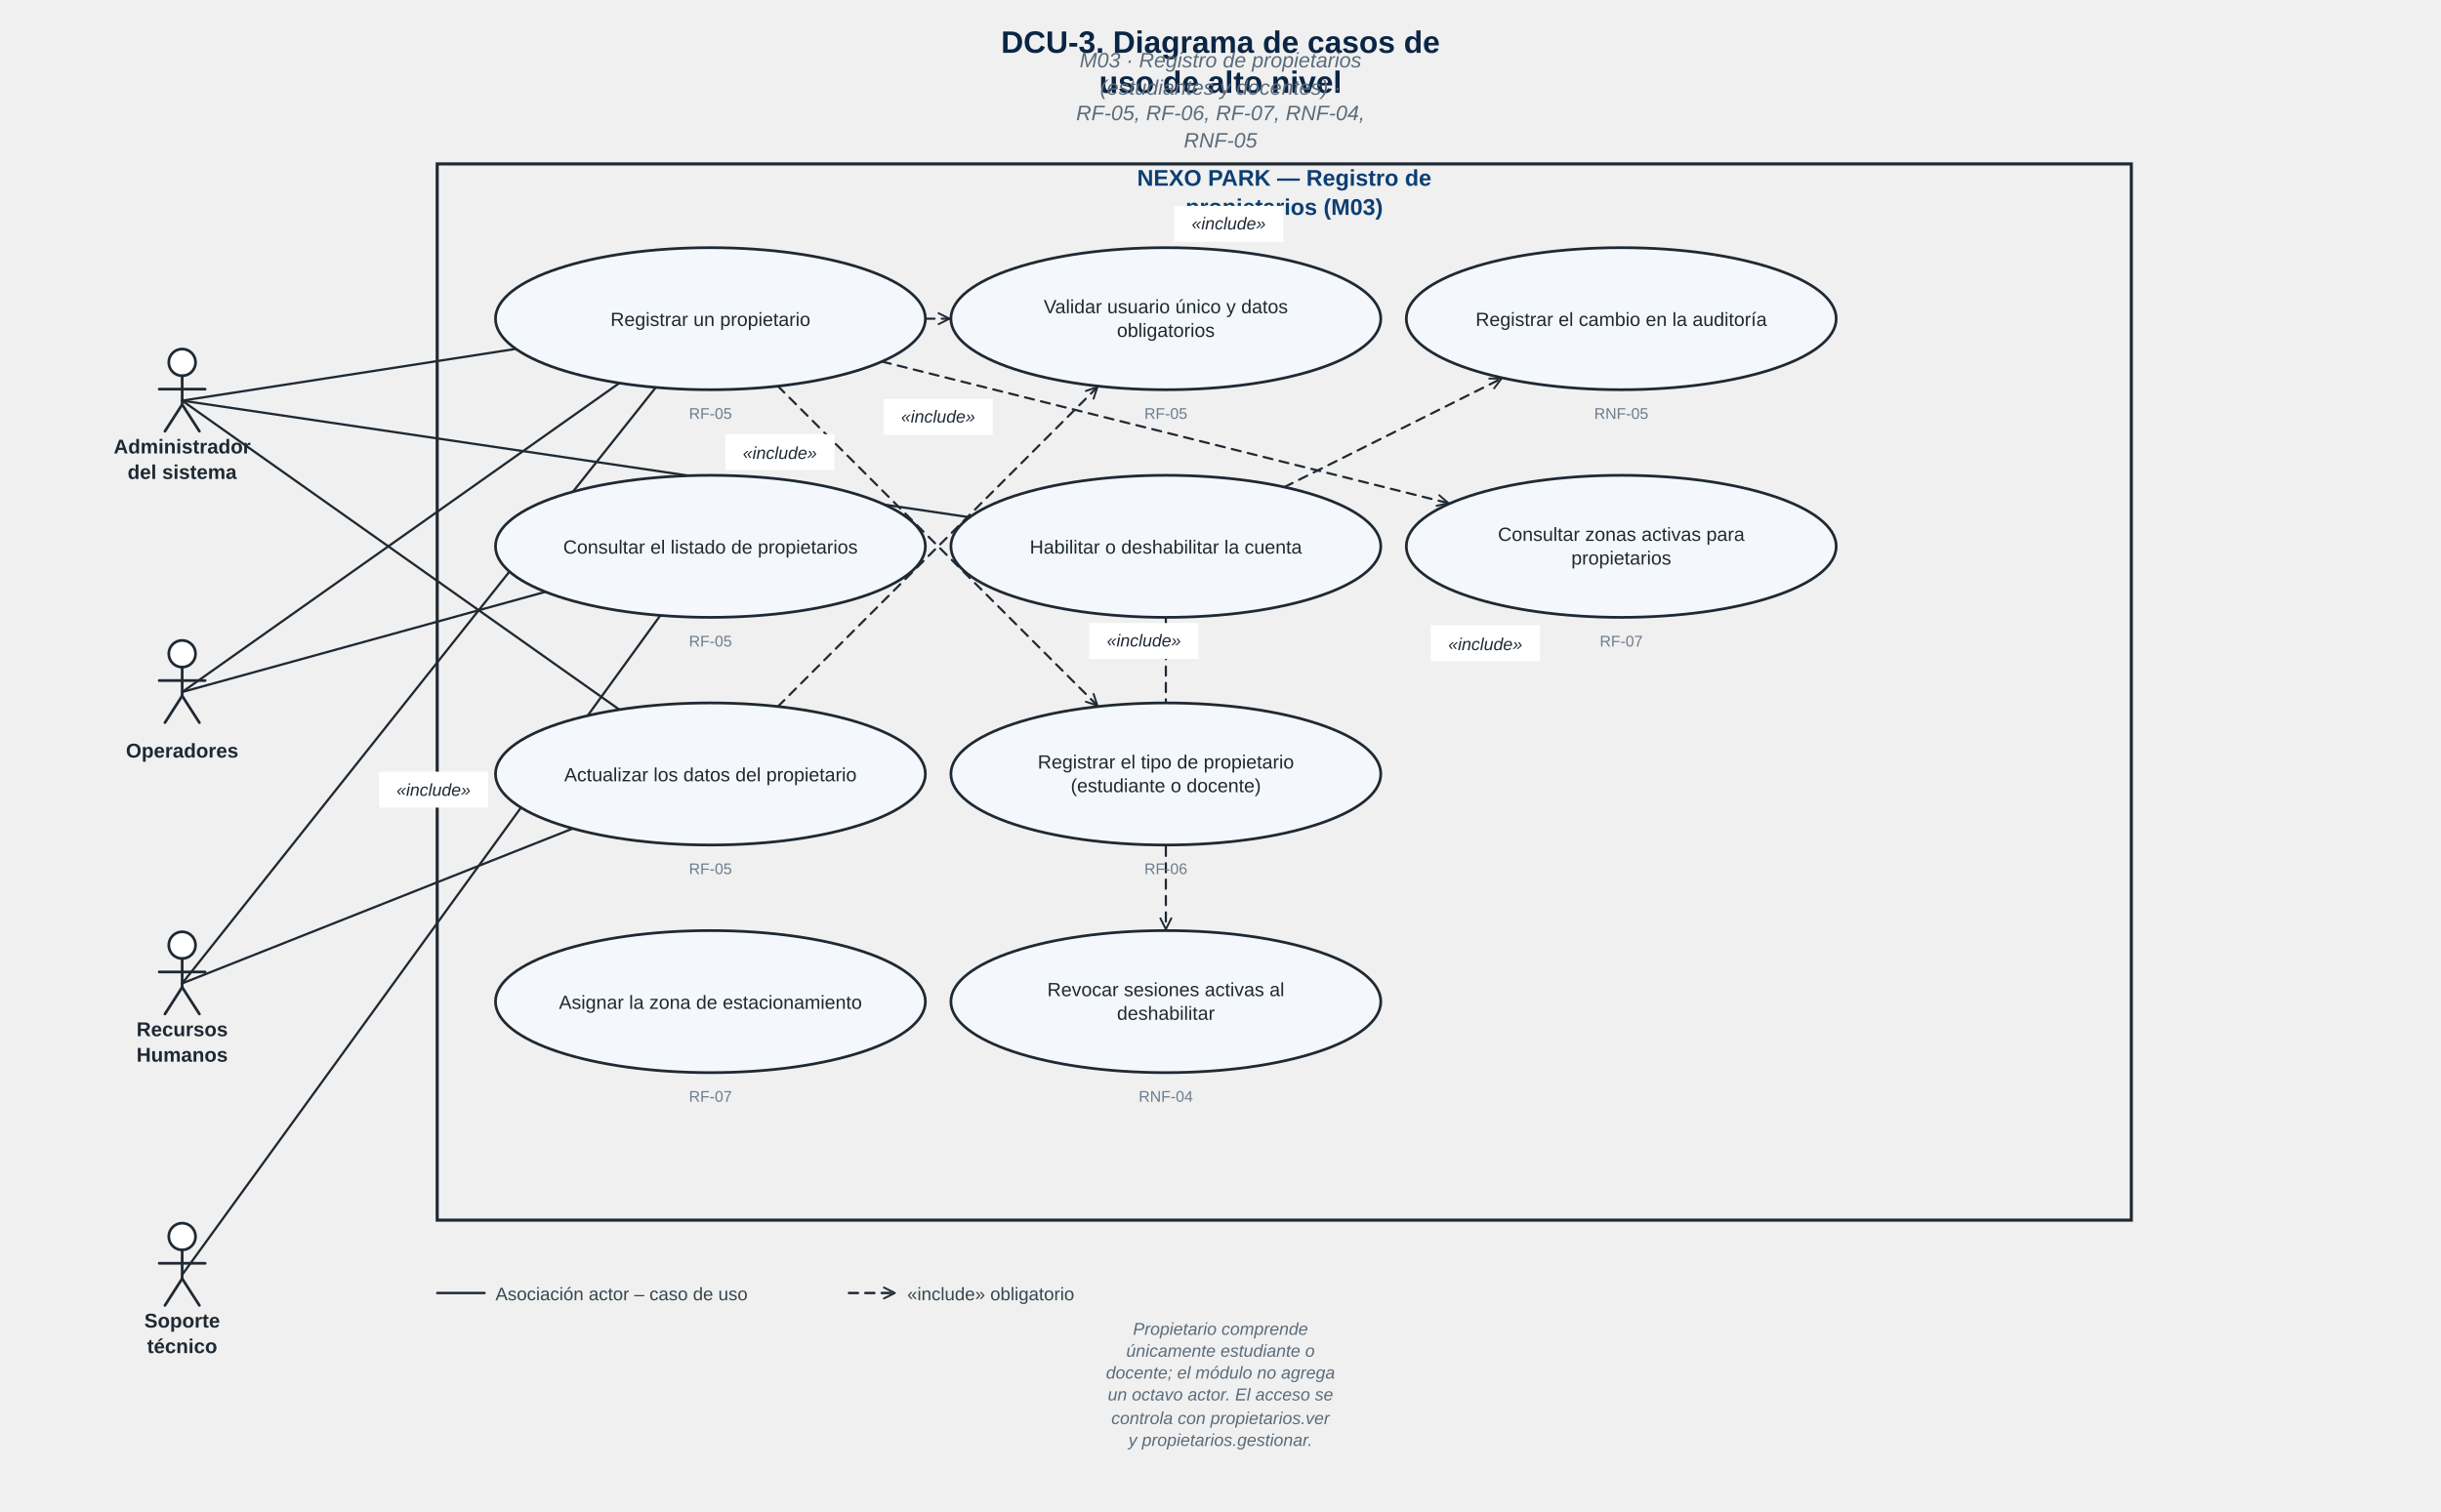
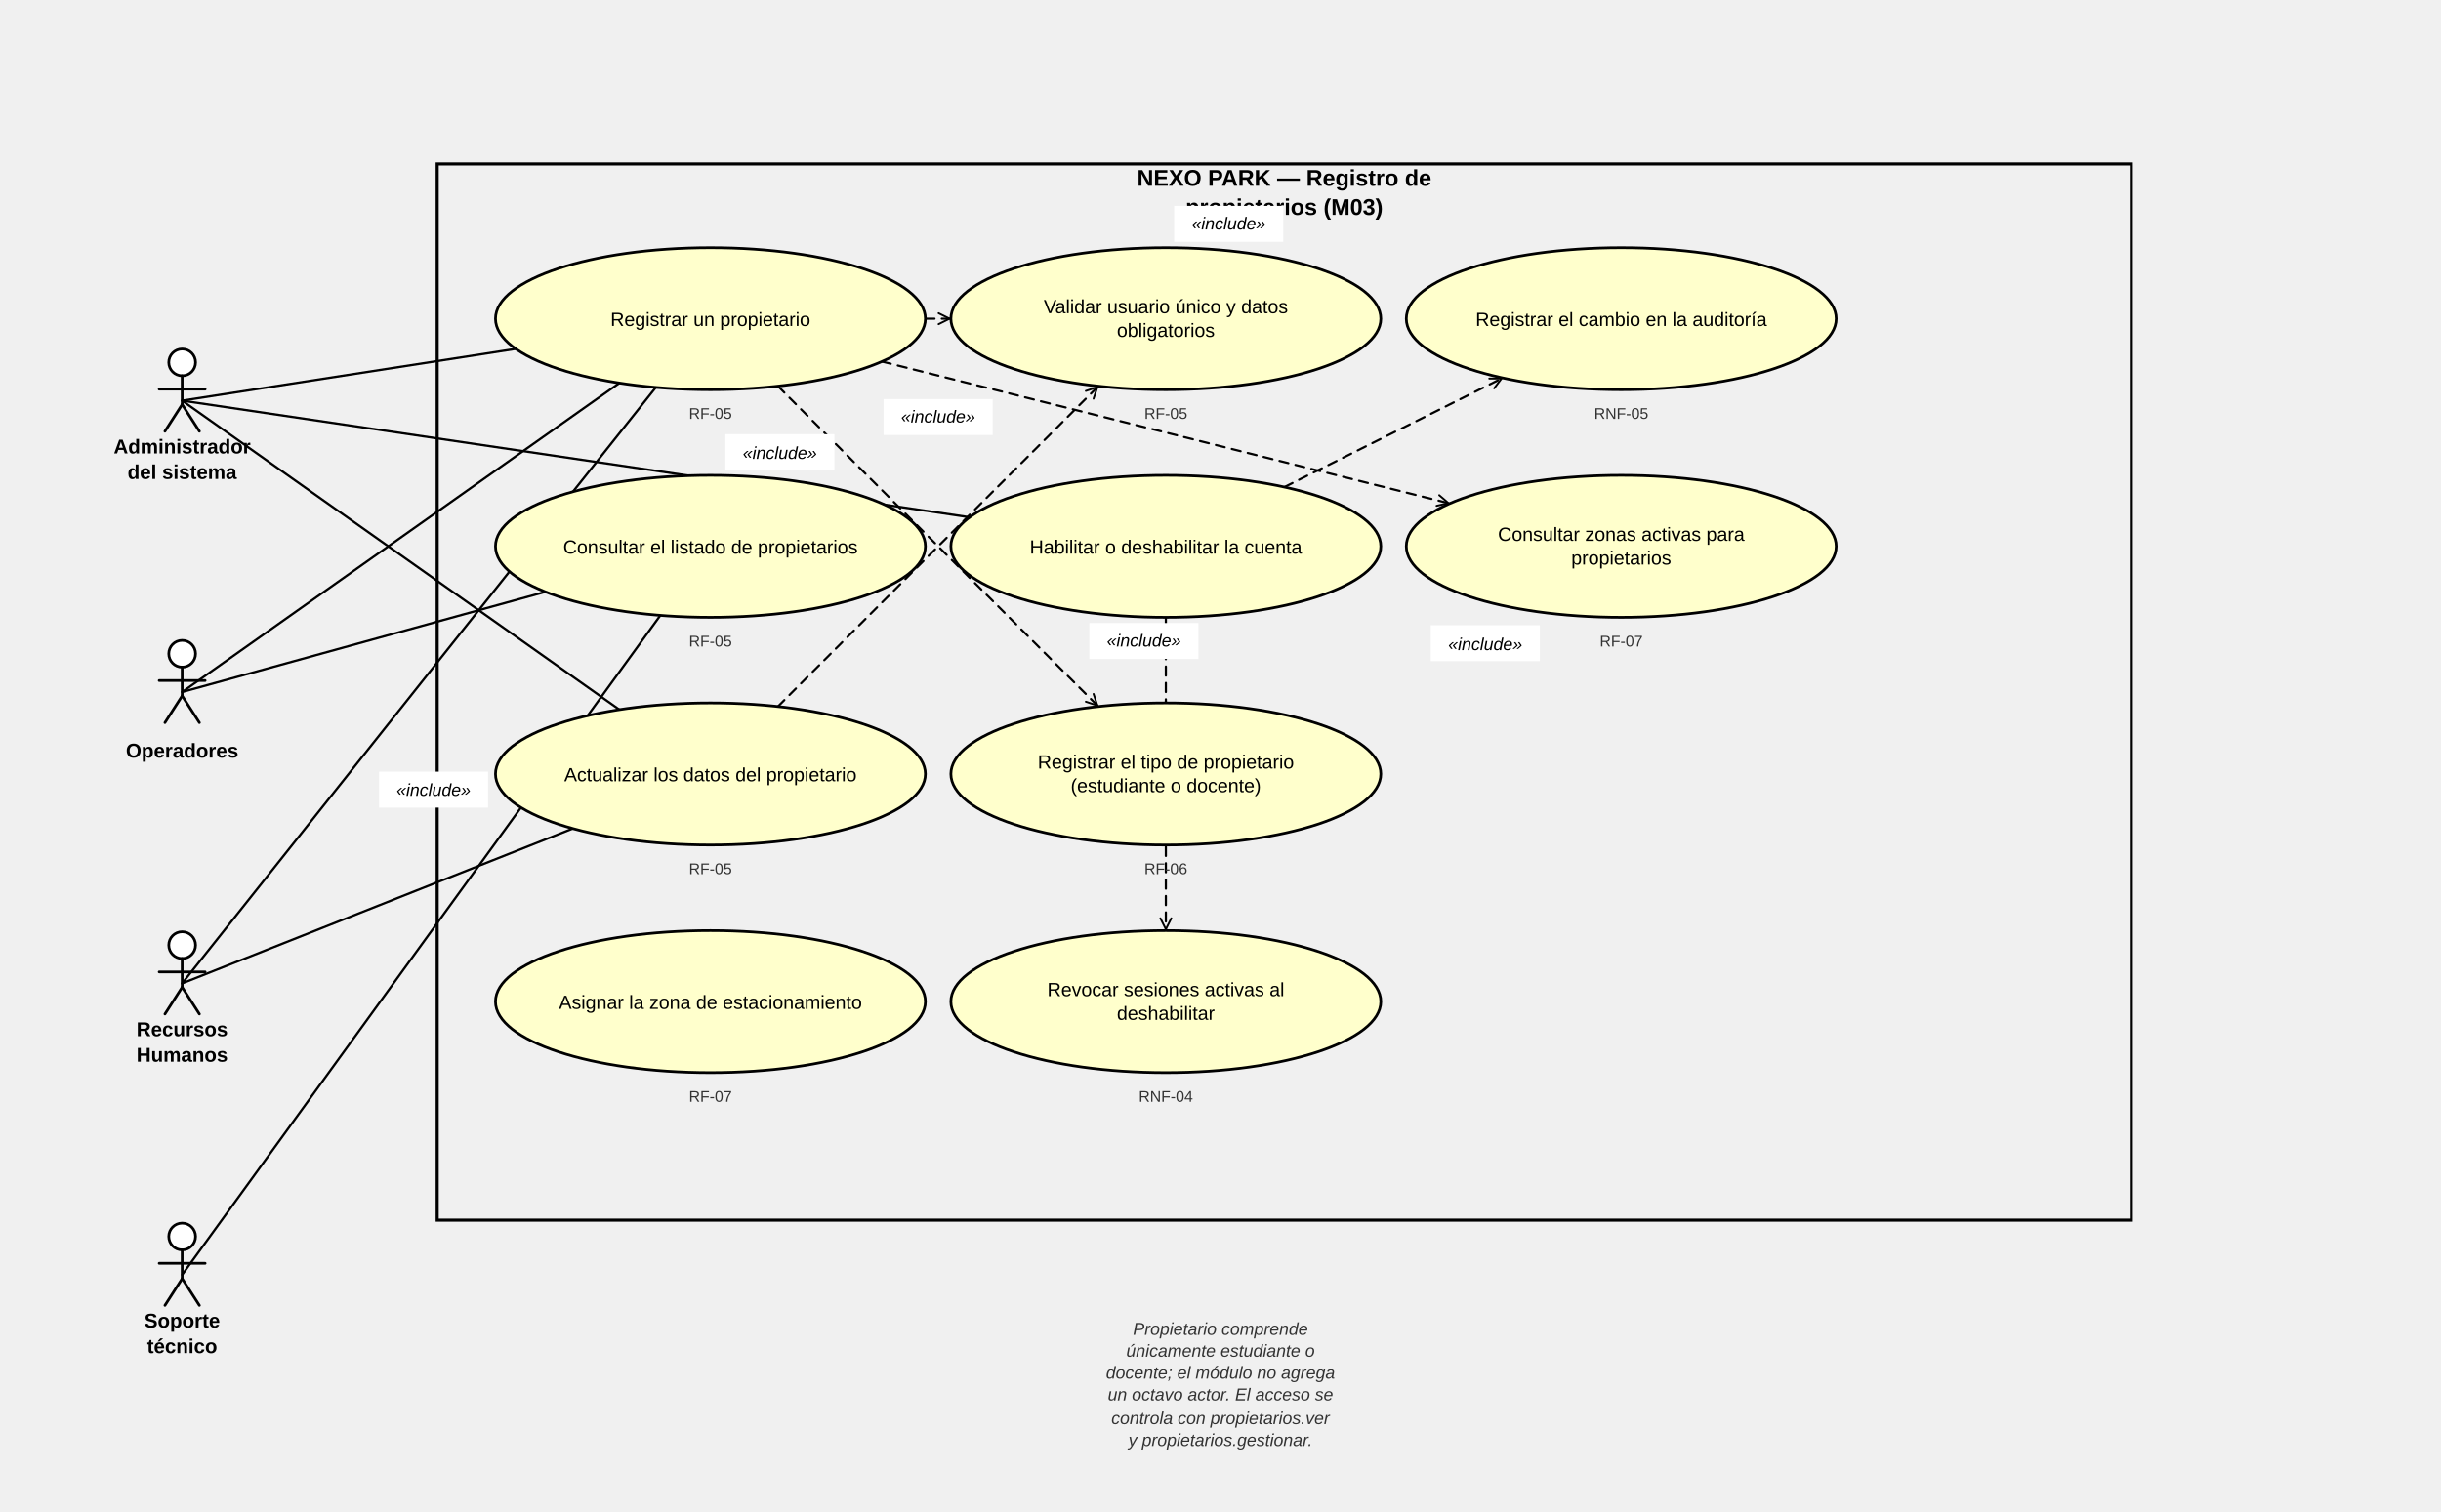
- <svg xmlns="http://www.w3.org/2000/svg" width="1340" height="830" viewBox="0 0 1340 830" font-family="'Segoe UI','Helvetica Neue',Arial,sans-serif">
+ <svg xmlns="http://www.w3.org/2000/svg" width="1340" height="830" viewBox="0 0 1340 830" font-family="Calibri,Arial,sans-serif">
  <defs>
    <marker id="arr-open" viewBox="0 0 12 12" refX="11" refY="6" markerWidth="11" markerHeight="11" markerUnits="userSpaceOnUse" orient="auto-start-reverse">
-       <path d="M1,1 L11,6 L1,11" fill="none" stroke="#1f2933" stroke-width="1.6" stroke-linecap="round" stroke-linejoin="round" />
+       <path d="M1,1 L11,6 L1,11" fill="none" stroke="#000000" stroke-width="1.6" stroke-linecap="round" stroke-linejoin="round" />
    </marker>
    <marker id="arr-fill" viewBox="0 0 12 12" refX="11" refY="6" markerWidth="10" markerHeight="10" markerUnits="userSpaceOnUse" orient="auto-start-reverse">
-       <path d="M1,1 L11,6 L1,11 Z" fill="#1f2933" stroke="#1f2933" stroke-width="1.2" stroke-linejoin="round" />
+       <path d="M1,1 L11,6 L1,11 Z" fill="#000000" stroke="#000000" stroke-width="1.2" stroke-linejoin="round" />
    </marker>
    <marker id="arr-thin" viewBox="0 0 12 12" refX="11" refY="6" markerWidth="9" markerHeight="9" markerUnits="userSpaceOnUse" orient="auto-start-reverse">
-       <path d="M2,2 L10,6 L2,10" fill="none" stroke="#1f2933" stroke-width="1.4" stroke-linecap="round" stroke-linejoin="round" />
+       <path d="M2,2 L10,6 L2,10" fill="none" stroke="#000000" stroke-width="1.4" stroke-linecap="round" stroke-linejoin="round" />
    </marker>
    <marker id="arr-dep" viewBox="0 0 12 12" refX="11" refY="6" markerWidth="10" markerHeight="10" markerUnits="userSpaceOnUse" orient="auto-start-reverse">
-       <path d="M1,1 L11,6 L1,11" fill="#ffffff" stroke="#1f2933" stroke-width="1.5" stroke-linejoin="round" />
+       <path d="M1,1 L11,6 L1,11" fill="#ffffff" stroke="#000000" stroke-width="1.5" stroke-linejoin="round" />
    </marker>
  </defs>
  <g>
-     <text x="670" y="29" font-size="17" fill="#0b2545" font-weight="700" text-anchor="middle" xml:space="preserve">DCU-3. Diagrama de casos de</text>
-     <text x="670" y="51" font-size="17" fill="#0b2545" font-weight="700" text-anchor="middle" xml:space="preserve">uso de alto nivel</text>
-   </g>
-   <g>
-     <text x="670" y="37" font-size="11.5" fill="#5b6b7a" font-weight="400" text-anchor="middle" font-style="italic" xml:space="preserve">M03 · Registro de propietarios</text>
-     <text x="670" y="52" font-size="11.5" fill="#5b6b7a" font-weight="400" text-anchor="middle" font-style="italic" xml:space="preserve">(estudiantes y docentes) ·</text>
-     <text x="670" y="66" font-size="11.5" fill="#5b6b7a" font-weight="400" text-anchor="middle" font-style="italic" xml:space="preserve">RF-05, RF-06, RF-07, RNF-04,</text>
-     <text x="670" y="81" font-size="11.5" fill="#5b6b7a" font-weight="400" text-anchor="middle" font-style="italic" xml:space="preserve">RNF-05</text>
-   </g>
-   <g>
-     <circle cx="100" cy="199" r="7.35" fill="#ffffff" stroke="#1f2933" stroke-width="1.5" />
-     <line x1="100" y1="206.35" x2="100" y2="222.1" stroke="#1f2933" stroke-width="1.5" stroke-linecap="round" />
-     <line x1="87.4" y1="213.7" x2="112.6" y2="213.7" stroke="#1f2933" stroke-width="1.5" stroke-linecap="round" />
-     <line x1="100" y1="222.1" x2="90.55" y2="236.8" stroke="#1f2933" stroke-width="1.5" stroke-linecap="round" />
-     <line x1="100" y1="222.1" x2="109.45" y2="236.8" stroke="#1f2933" stroke-width="1.5" stroke-linecap="round" />
-   </g>
-   <g>
-     <text x="100" y="249" font-size="11" fill="#1f2933" font-weight="600" text-anchor="middle" xml:space="preserve">Administrador</text>
-     <text x="100" y="263" font-size="11" fill="#1f2933" font-weight="600" text-anchor="middle" xml:space="preserve">del sistema</text>
-   </g>
-   <g>
-     <circle cx="100" cy="359" r="7.35" fill="#ffffff" stroke="#1f2933" stroke-width="1.5" />
-     <line x1="100" y1="366.35" x2="100" y2="382.1" stroke="#1f2933" stroke-width="1.5" stroke-linecap="round" />
-     <line x1="87.4" y1="373.7" x2="112.6" y2="373.7" stroke="#1f2933" stroke-width="1.5" stroke-linecap="round" />
-     <line x1="100" y1="382.1" x2="90.55" y2="396.8" stroke="#1f2933" stroke-width="1.5" stroke-linecap="round" />
-     <line x1="100" y1="382.1" x2="109.45" y2="396.8" stroke="#1f2933" stroke-width="1.5" stroke-linecap="round" />
-   </g>
-   <g>
-     <text x="100" y="416" font-size="11" fill="#1f2933" font-weight="600" text-anchor="middle" xml:space="preserve">Operadores</text>
-   </g>
-   <g>
-     <circle cx="100" cy="519" r="7.35" fill="#ffffff" stroke="#1f2933" stroke-width="1.5" />
-     <line x1="100" y1="526.35" x2="100" y2="542.1" stroke="#1f2933" stroke-width="1.5" stroke-linecap="round" />
-     <line x1="87.4" y1="533.7" x2="112.6" y2="533.7" stroke="#1f2933" stroke-width="1.5" stroke-linecap="round" />
-     <line x1="100" y1="542.1" x2="90.55" y2="556.8" stroke="#1f2933" stroke-width="1.5" stroke-linecap="round" />
-     <line x1="100" y1="542.1" x2="109.45" y2="556.8" stroke="#1f2933" stroke-width="1.5" stroke-linecap="round" />
-   </g>
-   <g>
-     <text x="100" y="569" font-size="11" fill="#1f2933" font-weight="600" text-anchor="middle" xml:space="preserve">Recursos</text>
-     <text x="100" y="583" font-size="11" fill="#1f2933" font-weight="600" text-anchor="middle" xml:space="preserve">Humanos</text>
-   </g>
-   <g>
-     <circle cx="100" cy="679" r="7.35" fill="#ffffff" stroke="#1f2933" stroke-width="1.5" />
-     <line x1="100" y1="686.35" x2="100" y2="702.1" stroke="#1f2933" stroke-width="1.5" stroke-linecap="round" />
-     <line x1="87.4" y1="693.7" x2="112.6" y2="693.7" stroke="#1f2933" stroke-width="1.5" stroke-linecap="round" />
-     <line x1="100" y1="702.1" x2="90.55" y2="716.8" stroke="#1f2933" stroke-width="1.5" stroke-linecap="round" />
-     <line x1="100" y1="702.1" x2="109.45" y2="716.8" stroke="#1f2933" stroke-width="1.5" stroke-linecap="round" />
-   </g>
-   <g>
-     <text x="100" y="729" font-size="11" fill="#1f2933" font-weight="600" text-anchor="middle" xml:space="preserve">Soporte</text>
-     <text x="100" y="743" font-size="11" fill="#1f2933" font-weight="600" text-anchor="middle" xml:space="preserve">técnico</text>
-   </g>
-   <g>
-     <rect x="240" y="90" width="930" height="580" fill="none" stroke="#1f2933" stroke-width="1.7" />
-     <g>
-       <text x="705" y="102" font-size="12.5" fill="#0c3f73" font-weight="700" text-anchor="middle" xml:space="preserve">NEXO PARK — Registro de</text>
-       <text x="705" y="118" font-size="12.5" fill="#0c3f73" font-weight="700" text-anchor="middle" xml:space="preserve">propietarios (M03)</text>
-     </g>
-   </g>
-   <line x1="100" y1="220" x2="283.186" y2="191.575" stroke="#1f2933" stroke-width="1.25" stroke-linecap="round" />
-   <line x1="100" y1="220" x2="340.022" y2="389.671" stroke="#1f2933" stroke-width="1.25" stroke-linecap="round" />
-   <line x1="100" y1="220" x2="532.323" y2="284.048" stroke="#1f2933" stroke-width="1.25" stroke-linecap="round" />
-   <line x1="100" y1="380" x2="340.022" y2="210.329" stroke="#1f2933" stroke-width="1.25" stroke-linecap="round" />
-   <line x1="100" y1="380" x2="299.409" y2="324.991" stroke="#1f2933" stroke-width="1.25" stroke-linecap="round" />
-   <line x1="100" y1="540" x2="360.03" y2="212.721" stroke="#1f2933" stroke-width="1.25" stroke-linecap="round" />
-   <line x1="100" y1="540" x2="314.452" y2="454.959" stroke="#1f2933" stroke-width="1.25" stroke-linecap="round" />
-   <line x1="100" y1="700" x2="362.503" y2="337.926" stroke="#1f2933" stroke-width="1.25" stroke-linecap="round" />
-   <line x1="508" y1="175" x2="522" y2="175" stroke="#1f2933" stroke-width="1.2" stroke-dasharray="5 4" marker-end="url(#arr-thin)" stroke-linecap="round" />
-   <line x1="427.03" y1="212.03" x2="602.97" y2="387.97" stroke="#1f2933" stroke-width="1.2" stroke-dasharray="5 4" marker-end="url(#arr-thin)" stroke-linecap="round" />
-   <line x1="484.11" y1="198.527" x2="795.89" y2="276.473" stroke="#1f2933" stroke-width="1.2" stroke-dasharray="5 4" marker-end="url(#arr-thin)" stroke-linecap="round" />
-   <line x1="427.03" y1="387.97" x2="602.97" y2="212.03" stroke="#1f2933" stroke-width="1.2" stroke-dasharray="5 4" marker-end="url(#arr-thin)" stroke-linecap="round" />
-   <line x1="640" y1="339" x2="640" y2="511" stroke="#1f2933" stroke-width="1.2" stroke-dasharray="5 4" marker-end="url(#arr-thin)" stroke-linecap="round" />
-   <line x1="705.069" y1="267.465" x2="824.931" y2="207.535" stroke="#1f2933" stroke-width="1.2" stroke-dasharray="5 4" marker-end="url(#arr-thin)" stroke-linecap="round" />
-   <g>
-     <ellipse cx="390" cy="175" rx="118" ry="39" fill="#f4f8fc" stroke="#1f2933" stroke-width="1.5" />
-     <g>
-       <text x="390" y="179" font-size="10.5" fill="#1f2933" font-weight="400" text-anchor="middle" xml:space="preserve">Registrar un propietario</text>
-     </g>
-   </g>
-   <g>
-     <text x="390" y="230" font-size="8.5" fill="#6b7c8c" font-weight="400" text-anchor="middle" xml:space="preserve">RF-05</text>
-   </g>
-   <g>
-     <ellipse cx="390" cy="300" rx="118" ry="39" fill="#f4f8fc" stroke="#1f2933" stroke-width="1.5" />
-     <g>
-       <text x="390" y="304" font-size="10.5" fill="#1f2933" font-weight="400" text-anchor="middle" xml:space="preserve">Consultar el listado de propietarios</text>
-     </g>
-   </g>
-   <g>
-     <text x="390" y="355" font-size="8.5" fill="#6b7c8c" font-weight="400" text-anchor="middle" xml:space="preserve">RF-05</text>
-   </g>
-   <g>
-     <ellipse cx="390" cy="425" rx="118" ry="39" fill="#f4f8fc" stroke="#1f2933" stroke-width="1.5" />
-     <g>
-       <text x="390" y="429" font-size="10.5" fill="#1f2933" font-weight="400" text-anchor="middle" xml:space="preserve">Actualizar los datos del propietario</text>
-     </g>
-   </g>
-   <g>
-     <text x="390" y="480" font-size="8.5" fill="#6b7c8c" font-weight="400" text-anchor="middle" xml:space="preserve">RF-05</text>
-   </g>
-   <g>
-     <ellipse cx="390" cy="550" rx="118" ry="39" fill="#f4f8fc" stroke="#1f2933" stroke-width="1.5" />
-     <g>
-       <text x="390" y="554" font-size="10.5" fill="#1f2933" font-weight="400" text-anchor="middle" xml:space="preserve">Asignar la zona de estacionamiento</text>
-     </g>
-   </g>
-   <g>
-     <text x="390" y="605" font-size="8.5" fill="#6b7c8c" font-weight="400" text-anchor="middle" xml:space="preserve">RF-07</text>
-   </g>
-   <g>
-     <ellipse cx="640" cy="175" rx="118" ry="39" fill="#f4f8fc" stroke="#1f2933" stroke-width="1.5" />
-     <g>
-       <text x="640" y="172" font-size="10.5" fill="#1f2933" font-weight="400" text-anchor="middle" xml:space="preserve">Validar usuario único y datos</text>
-       <text x="640" y="185" font-size="10.5" fill="#1f2933" font-weight="400" text-anchor="middle" xml:space="preserve">obligatorios</text>
-     </g>
-   </g>
-   <g>
-     <text x="640" y="230" font-size="8.5" fill="#6b7c8c" font-weight="400" text-anchor="middle" xml:space="preserve">RF-05</text>
-   </g>
-   <g>
-     <ellipse cx="640" cy="300" rx="118" ry="39" fill="#f4f8fc" stroke="#1f2933" stroke-width="1.5" />
-     <g>
-       <text x="640" y="304" font-size="10.5" fill="#1f2933" font-weight="400" text-anchor="middle" xml:space="preserve">Habilitar o deshabilitar la cuenta</text>
-     </g>
-   </g>
-   <g>
-     <text x="640" y="355" font-size="8.5" fill="#6b7c8c" font-weight="400" text-anchor="middle" xml:space="preserve">RF-05</text>
-   </g>
-   <g>
-     <ellipse cx="640" cy="425" rx="118" ry="39" fill="#f4f8fc" stroke="#1f2933" stroke-width="1.5" />
-     <g>
-       <text x="640" y="422" font-size="10.5" fill="#1f2933" font-weight="400" text-anchor="middle" xml:space="preserve">Registrar el tipo de propietario</text>
-       <text x="640" y="435" font-size="10.5" fill="#1f2933" font-weight="400" text-anchor="middle" xml:space="preserve">(estudiante o docente)</text>
-     </g>
-   </g>
-   <g>
-     <text x="640" y="480" font-size="8.5" fill="#6b7c8c" font-weight="400" text-anchor="middle" xml:space="preserve">RF-06</text>
-   </g>
-   <g>
-     <ellipse cx="640" cy="550" rx="118" ry="39" fill="#f4f8fc" stroke="#1f2933" stroke-width="1.5" />
-     <g>
-       <text x="640" y="547" font-size="10.5" fill="#1f2933" font-weight="400" text-anchor="middle" xml:space="preserve">Revocar sesiones activas al</text>
-       <text x="640" y="560" font-size="10.5" fill="#1f2933" font-weight="400" text-anchor="middle" xml:space="preserve">deshabilitar</text>
-     </g>
-   </g>
-   <g>
-     <text x="640" y="605" font-size="8.5" fill="#6b7c8c" font-weight="400" text-anchor="middle" xml:space="preserve">RNF-04</text>
-   </g>
-   <g>
-     <ellipse cx="890" cy="175" rx="118" ry="39" fill="#f4f8fc" stroke="#1f2933" stroke-width="1.5" />
-     <g>
-       <text x="890" y="179" font-size="10.5" fill="#1f2933" font-weight="400" text-anchor="middle" xml:space="preserve">Registrar el cambio en la auditoría</text>
-     </g>
-   </g>
-   <g>
-     <text x="890" y="230" font-size="8.5" fill="#6b7c8c" font-weight="400" text-anchor="middle" xml:space="preserve">RNF-05</text>
-   </g>
-   <g>
-     <ellipse cx="890" cy="300" rx="118" ry="39" fill="#f4f8fc" stroke="#1f2933" stroke-width="1.5" />
-     <g>
-       <text x="890" y="297" font-size="10.5" fill="#1f2933" font-weight="400" text-anchor="middle" xml:space="preserve">Consultar zonas activas para</text>
-       <text x="890" y="310" font-size="10.5" fill="#1f2933" font-weight="400" text-anchor="middle" xml:space="preserve">propietarios</text>
-     </g>
-   </g>
-   <g>
-     <text x="890" y="355" font-size="8.5" fill="#6b7c8c" font-weight="400" text-anchor="middle" xml:space="preserve">RF-07</text>
+     <circle cx="100" cy="199" r="7.35" fill="#ffffff" stroke="#000000" stroke-width="1.5" />
+     <line x1="100" y1="206.35" x2="100" y2="222.1" stroke="#000000" stroke-width="1.5" stroke-linecap="round" />
+     <line x1="87.4" y1="213.7" x2="112.6" y2="213.7" stroke="#000000" stroke-width="1.5" stroke-linecap="round" />
+     <line x1="100" y1="222.1" x2="90.55" y2="236.8" stroke="#000000" stroke-width="1.5" stroke-linecap="round" />
+     <line x1="100" y1="222.1" x2="109.45" y2="236.8" stroke="#000000" stroke-width="1.5" stroke-linecap="round" />
+   </g>
+   <g>
+     <text x="100" y="249" font-size="11" fill="#000000" font-weight="600" text-anchor="middle" xml:space="preserve">Administrador</text>
+     <text x="100" y="263" font-size="11" fill="#000000" font-weight="600" text-anchor="middle" xml:space="preserve">del sistema</text>
+   </g>
+   <g>
+     <circle cx="100" cy="359" r="7.35" fill="#ffffff" stroke="#000000" stroke-width="1.5" />
+     <line x1="100" y1="366.35" x2="100" y2="382.1" stroke="#000000" stroke-width="1.5" stroke-linecap="round" />
+     <line x1="87.4" y1="373.7" x2="112.6" y2="373.7" stroke="#000000" stroke-width="1.5" stroke-linecap="round" />
+     <line x1="100" y1="382.1" x2="90.55" y2="396.8" stroke="#000000" stroke-width="1.5" stroke-linecap="round" />
+     <line x1="100" y1="382.1" x2="109.45" y2="396.8" stroke="#000000" stroke-width="1.5" stroke-linecap="round" />
+   </g>
+   <g>
+     <text x="100" y="416" font-size="11" fill="#000000" font-weight="600" text-anchor="middle" xml:space="preserve">Operadores</text>
+   </g>
+   <g>
+     <circle cx="100" cy="519" r="7.35" fill="#ffffff" stroke="#000000" stroke-width="1.5" />
+     <line x1="100" y1="526.35" x2="100" y2="542.1" stroke="#000000" stroke-width="1.5" stroke-linecap="round" />
+     <line x1="87.4" y1="533.7" x2="112.6" y2="533.7" stroke="#000000" stroke-width="1.5" stroke-linecap="round" />
+     <line x1="100" y1="542.1" x2="90.55" y2="556.8" stroke="#000000" stroke-width="1.5" stroke-linecap="round" />
+     <line x1="100" y1="542.1" x2="109.45" y2="556.8" stroke="#000000" stroke-width="1.5" stroke-linecap="round" />
+   </g>
+   <g>
+     <text x="100" y="569" font-size="11" fill="#000000" font-weight="600" text-anchor="middle" xml:space="preserve">Recursos</text>
+     <text x="100" y="583" font-size="11" fill="#000000" font-weight="600" text-anchor="middle" xml:space="preserve">Humanos</text>
+   </g>
+   <g>
+     <circle cx="100" cy="679" r="7.35" fill="#ffffff" stroke="#000000" stroke-width="1.5" />
+     <line x1="100" y1="686.35" x2="100" y2="702.1" stroke="#000000" stroke-width="1.5" stroke-linecap="round" />
+     <line x1="87.4" y1="693.7" x2="112.6" y2="693.7" stroke="#000000" stroke-width="1.5" stroke-linecap="round" />
+     <line x1="100" y1="702.1" x2="90.55" y2="716.8" stroke="#000000" stroke-width="1.5" stroke-linecap="round" />
+     <line x1="100" y1="702.1" x2="109.45" y2="716.8" stroke="#000000" stroke-width="1.5" stroke-linecap="round" />
+   </g>
+   <g>
+     <text x="100" y="729" font-size="11" fill="#000000" font-weight="600" text-anchor="middle" xml:space="preserve">Soporte</text>
+     <text x="100" y="743" font-size="11" fill="#000000" font-weight="600" text-anchor="middle" xml:space="preserve">técnico</text>
+   </g>
+   <g>
+     <rect x="240" y="90" width="930" height="580" fill="none" stroke="#000000" stroke-width="1.7" />
+     <g>
+       <text x="705" y="102" font-size="12.5" fill="#000000" font-weight="700" text-anchor="middle" xml:space="preserve">NEXO PARK — Registro de</text>
+       <text x="705" y="118" font-size="12.5" fill="#000000" font-weight="700" text-anchor="middle" xml:space="preserve">propietarios (M03)</text>
+     </g>
+   </g>
+   <line x1="100" y1="220" x2="283.186" y2="191.575" stroke="#000000" stroke-width="1.25" stroke-linecap="round" />
+   <line x1="100" y1="220" x2="340.022" y2="389.671" stroke="#000000" stroke-width="1.25" stroke-linecap="round" />
+   <line x1="100" y1="220" x2="532.323" y2="284.048" stroke="#000000" stroke-width="1.25" stroke-linecap="round" />
+   <line x1="100" y1="380" x2="340.022" y2="210.329" stroke="#000000" stroke-width="1.25" stroke-linecap="round" />
+   <line x1="100" y1="380" x2="299.409" y2="324.991" stroke="#000000" stroke-width="1.25" stroke-linecap="round" />
+   <line x1="100" y1="540" x2="360.03" y2="212.721" stroke="#000000" stroke-width="1.25" stroke-linecap="round" />
+   <line x1="100" y1="540" x2="314.452" y2="454.959" stroke="#000000" stroke-width="1.25" stroke-linecap="round" />
+   <line x1="100" y1="700" x2="362.503" y2="337.926" stroke="#000000" stroke-width="1.25" stroke-linecap="round" />
+   <line x1="508" y1="175" x2="522" y2="175" stroke="#000000" stroke-width="1.2" stroke-dasharray="5 4" marker-end="url(#arr-thin)" stroke-linecap="round" />
+   <line x1="427.03" y1="212.03" x2="602.97" y2="387.97" stroke="#000000" stroke-width="1.2" stroke-dasharray="5 4" marker-end="url(#arr-thin)" stroke-linecap="round" />
+   <line x1="484.11" y1="198.527" x2="795.89" y2="276.473" stroke="#000000" stroke-width="1.2" stroke-dasharray="5 4" marker-end="url(#arr-thin)" stroke-linecap="round" />
+   <line x1="427.03" y1="387.97" x2="602.97" y2="212.03" stroke="#000000" stroke-width="1.2" stroke-dasharray="5 4" marker-end="url(#arr-thin)" stroke-linecap="round" />
+   <line x1="640" y1="339" x2="640" y2="511" stroke="#000000" stroke-width="1.2" stroke-dasharray="5 4" marker-end="url(#arr-thin)" stroke-linecap="round" />
+   <line x1="705.069" y1="267.465" x2="824.931" y2="207.535" stroke="#000000" stroke-width="1.2" stroke-dasharray="5 4" marker-end="url(#arr-thin)" stroke-linecap="round" />
+   <g>
+     <ellipse cx="390" cy="175" rx="118" ry="39" fill="#FFFFCC" stroke="#000000" stroke-width="1.5" />
+     <g>
+       <text x="390" y="179" font-size="10.5" fill="#000000" font-weight="400" text-anchor="middle" xml:space="preserve">Registrar un propietario</text>
+     </g>
+   </g>
+   <g>
+     <text x="390" y="230" font-size="8.5" fill="#333333" font-weight="400" text-anchor="middle" xml:space="preserve">RF-05</text>
+   </g>
+   <g>
+     <ellipse cx="390" cy="300" rx="118" ry="39" fill="#FFFFCC" stroke="#000000" stroke-width="1.5" />
+     <g>
+       <text x="390" y="304" font-size="10.5" fill="#000000" font-weight="400" text-anchor="middle" xml:space="preserve">Consultar el listado de propietarios</text>
+     </g>
+   </g>
+   <g>
+     <text x="390" y="355" font-size="8.5" fill="#333333" font-weight="400" text-anchor="middle" xml:space="preserve">RF-05</text>
+   </g>
+   <g>
+     <ellipse cx="390" cy="425" rx="118" ry="39" fill="#FFFFCC" stroke="#000000" stroke-width="1.5" />
+     <g>
+       <text x="390" y="429" font-size="10.5" fill="#000000" font-weight="400" text-anchor="middle" xml:space="preserve">Actualizar los datos del propietario</text>
+     </g>
+   </g>
+   <g>
+     <text x="390" y="480" font-size="8.5" fill="#333333" font-weight="400" text-anchor="middle" xml:space="preserve">RF-05</text>
+   </g>
+   <g>
+     <ellipse cx="390" cy="550" rx="118" ry="39" fill="#FFFFCC" stroke="#000000" stroke-width="1.5" />
+     <g>
+       <text x="390" y="554" font-size="10.5" fill="#000000" font-weight="400" text-anchor="middle" xml:space="preserve">Asignar la zona de estacionamiento</text>
+     </g>
+   </g>
+   <g>
+     <text x="390" y="605" font-size="8.5" fill="#333333" font-weight="400" text-anchor="middle" xml:space="preserve">RF-07</text>
+   </g>
+   <g>
+     <ellipse cx="640" cy="175" rx="118" ry="39" fill="#FFFFCC" stroke="#000000" stroke-width="1.5" />
+     <g>
+       <text x="640" y="172" font-size="10.5" fill="#000000" font-weight="400" text-anchor="middle" xml:space="preserve">Validar usuario único y datos</text>
+       <text x="640" y="185" font-size="10.5" fill="#000000" font-weight="400" text-anchor="middle" xml:space="preserve">obligatorios</text>
+     </g>
+   </g>
+   <g>
+     <text x="640" y="230" font-size="8.5" fill="#333333" font-weight="400" text-anchor="middle" xml:space="preserve">RF-05</text>
+   </g>
+   <g>
+     <ellipse cx="640" cy="300" rx="118" ry="39" fill="#FFFFCC" stroke="#000000" stroke-width="1.5" />
+     <g>
+       <text x="640" y="304" font-size="10.5" fill="#000000" font-weight="400" text-anchor="middle" xml:space="preserve">Habilitar o deshabilitar la cuenta</text>
+     </g>
+   </g>
+   <g>
+     <text x="640" y="355" font-size="8.5" fill="#333333" font-weight="400" text-anchor="middle" xml:space="preserve">RF-05</text>
+   </g>
+   <g>
+     <ellipse cx="640" cy="425" rx="118" ry="39" fill="#FFFFCC" stroke="#000000" stroke-width="1.5" />
+     <g>
+       <text x="640" y="422" font-size="10.5" fill="#000000" font-weight="400" text-anchor="middle" xml:space="preserve">Registrar el tipo de propietario</text>
+       <text x="640" y="435" font-size="10.5" fill="#000000" font-weight="400" text-anchor="middle" xml:space="preserve">(estudiante o docente)</text>
+     </g>
+   </g>
+   <g>
+     <text x="640" y="480" font-size="8.5" fill="#333333" font-weight="400" text-anchor="middle" xml:space="preserve">RF-06</text>
+   </g>
+   <g>
+     <ellipse cx="640" cy="550" rx="118" ry="39" fill="#FFFFCC" stroke="#000000" stroke-width="1.5" />
+     <g>
+       <text x="640" y="547" font-size="10.5" fill="#000000" font-weight="400" text-anchor="middle" xml:space="preserve">Revocar sesiones activas al</text>
+       <text x="640" y="560" font-size="10.5" fill="#000000" font-weight="400" text-anchor="middle" xml:space="preserve">deshabilitar</text>
+     </g>
+   </g>
+   <g>
+     <text x="640" y="605" font-size="8.5" fill="#333333" font-weight="400" text-anchor="middle" xml:space="preserve">RNF-04</text>
+   </g>
+   <g>
+     <ellipse cx="890" cy="175" rx="118" ry="39" fill="#FFFFCC" stroke="#000000" stroke-width="1.5" />
+     <g>
+       <text x="890" y="179" font-size="10.5" fill="#000000" font-weight="400" text-anchor="middle" xml:space="preserve">Registrar el cambio en la auditoría</text>
+     </g>
+   </g>
+   <g>
+     <text x="890" y="230" font-size="8.5" fill="#333333" font-weight="400" text-anchor="middle" xml:space="preserve">RNF-05</text>
+   </g>
+   <g>
+     <ellipse cx="890" cy="300" rx="118" ry="39" fill="#FFFFCC" stroke="#000000" stroke-width="1.5" />
+     <g>
+       <text x="890" y="297" font-size="10.5" fill="#000000" font-weight="400" text-anchor="middle" xml:space="preserve">Consultar zonas activas para</text>
+       <text x="890" y="310" font-size="10.5" fill="#000000" font-weight="400" text-anchor="middle" xml:space="preserve">propietarios</text>
+     </g>
+   </g>
+   <g>
+     <text x="890" y="355" font-size="8.5" fill="#333333" font-weight="400" text-anchor="middle" xml:space="preserve">RF-07</text>
  </g>
  <g>
    <rect x="485.06" y="219.14" width="59.88" height="19.73" fill="#ffffff" stroke="none" stroke-width="1.4" />
    <g>
-       <text x="515" y="232" font-size="9.5" fill="#1f2933" font-weight="500" text-anchor="middle" font-style="italic" xml:space="preserve">«include»</text>
+       <text x="515" y="232" font-size="9.5" fill="#000000" font-weight="500" text-anchor="middle" font-style="italic" xml:space="preserve">«include»</text>
    </g>
  </g>
  <g>
    <rect x="644.55" y="113.05" width="59.88" height="19.73" fill="#ffffff" stroke="none" stroke-width="1.4" />
    <g>
-       <text x="674.494" y="126" font-size="9.5" fill="#1f2933" font-weight="500" text-anchor="middle" font-style="italic" xml:space="preserve">«include»</text>
+       <text x="674.494" y="126" font-size="9.5" fill="#000000" font-weight="500" text-anchor="middle" font-style="italic" xml:space="preserve">«include»</text>
    </g>
  </g>
  <g>
    <rect x="598" y="342.13" width="59.88" height="19.73" fill="#ffffff" stroke="none" stroke-width="1.4" />
    <g>
-       <text x="627.94" y="355" font-size="9.5" fill="#1f2933" font-weight="500" text-anchor="middle" font-style="italic" xml:space="preserve">«include»</text>
+       <text x="627.94" y="355" font-size="9.5" fill="#000000" font-weight="500" text-anchor="middle" font-style="italic" xml:space="preserve">«include»</text>
    </g>
  </g>
  <g>
    <rect x="398.17" y="238.43" width="59.88" height="19.73" fill="#ffffff" stroke="none" stroke-width="1.4" />
    <g>
-       <text x="428.11" y="252" font-size="9.5" fill="#1f2933" font-weight="500" text-anchor="middle" font-style="italic" xml:space="preserve">«include»</text>
+       <text x="428.11" y="252" font-size="9.5" fill="#000000" font-weight="500" text-anchor="middle" font-style="italic" xml:space="preserve">«include»</text>
    </g>
  </g>
  <g>
    <rect x="208.06" y="423.74" width="59.88" height="19.73" fill="#ffffff" stroke="none" stroke-width="1.4" />
    <g>
-       <text x="238" y="437" font-size="9.5" fill="#1f2933" font-weight="500" text-anchor="middle" font-style="italic" xml:space="preserve">«include»</text>
+       <text x="238" y="437" font-size="9.5" fill="#000000" font-weight="500" text-anchor="middle" font-style="italic" xml:space="preserve">«include»</text>
    </g>
  </g>
  <g>
    <rect x="785.42" y="343.33" width="59.88" height="19.73" fill="#ffffff" stroke="none" stroke-width="1.4" />
    <g>
-       <text x="815.356" y="357" font-size="9.5" fill="#1f2933" font-weight="500" text-anchor="middle" font-style="italic" xml:space="preserve">«include»</text>
-     </g>
-   </g>
-   <g>
-     <line x1="240" y1="710" x2="266" y2="710" stroke="#1f2933" stroke-width="1.3" stroke-linecap="round" />
-     <g>
-       <text x="272" y="714" font-size="10" fill="#37474f" font-weight="400" text-anchor="start" xml:space="preserve">Asociación actor – caso de uso</text>
-     </g>
-     <line x1="466" y1="710" x2="492" y2="710" stroke="#1f2933" stroke-width="1.3" stroke-dasharray="5 4" marker-end="url(#arr-thin)" stroke-linecap="round" />
-     <g>
-       <text x="498" y="714" font-size="10" fill="#37474f" font-weight="400" text-anchor="start" xml:space="preserve">«include» obligatorio</text>
-     </g>
-   </g>
-   <g>
-     <text x="670" y="733" font-size="9.5" fill="#5b6b7a" font-weight="400" text-anchor="middle" font-style="italic" xml:space="preserve">Propietario comprende</text>
-     <text x="670" y="745" font-size="9.5" fill="#5b6b7a" font-weight="400" text-anchor="middle" font-style="italic" xml:space="preserve">únicamente estudiante o</text>
-     <text x="670" y="757" font-size="9.5" fill="#5b6b7a" font-weight="400" text-anchor="middle" font-style="italic" xml:space="preserve">docente; el módulo no agrega</text>
-     <text x="670" y="769" font-size="9.5" fill="#5b6b7a" font-weight="400" text-anchor="middle" font-style="italic" xml:space="preserve">un octavo actor. El acceso se</text>
-     <text x="670" y="782" font-size="9.5" fill="#5b6b7a" font-weight="400" text-anchor="middle" font-style="italic" xml:space="preserve">controla con propietarios.ver</text>
-     <text x="670" y="794" font-size="9.5" fill="#5b6b7a" font-weight="400" text-anchor="middle" font-style="italic" xml:space="preserve">y propietarios.gestionar.</text>
+       <text x="815.356" y="357" font-size="9.5" fill="#000000" font-weight="500" text-anchor="middle" font-style="italic" xml:space="preserve">«include»</text>
+     </g>
+   </g>
+   <g>
+     <text x="670" y="733" font-size="9.5" fill="#333333" font-weight="400" text-anchor="middle" font-style="italic" xml:space="preserve">Propietario comprende</text>
+     <text x="670" y="745" font-size="9.5" fill="#333333" font-weight="400" text-anchor="middle" font-style="italic" xml:space="preserve">únicamente estudiante o</text>
+     <text x="670" y="757" font-size="9.5" fill="#333333" font-weight="400" text-anchor="middle" font-style="italic" xml:space="preserve">docente; el módulo no agrega</text>
+     <text x="670" y="769" font-size="9.5" fill="#333333" font-weight="400" text-anchor="middle" font-style="italic" xml:space="preserve">un octavo actor. El acceso se</text>
+     <text x="670" y="782" font-size="9.5" fill="#333333" font-weight="400" text-anchor="middle" font-style="italic" xml:space="preserve">controla con propietarios.ver</text>
+     <text x="670" y="794" font-size="9.5" fill="#333333" font-weight="400" text-anchor="middle" font-style="italic" xml:space="preserve">y propietarios.gestionar.</text>
  </g>
</svg>
